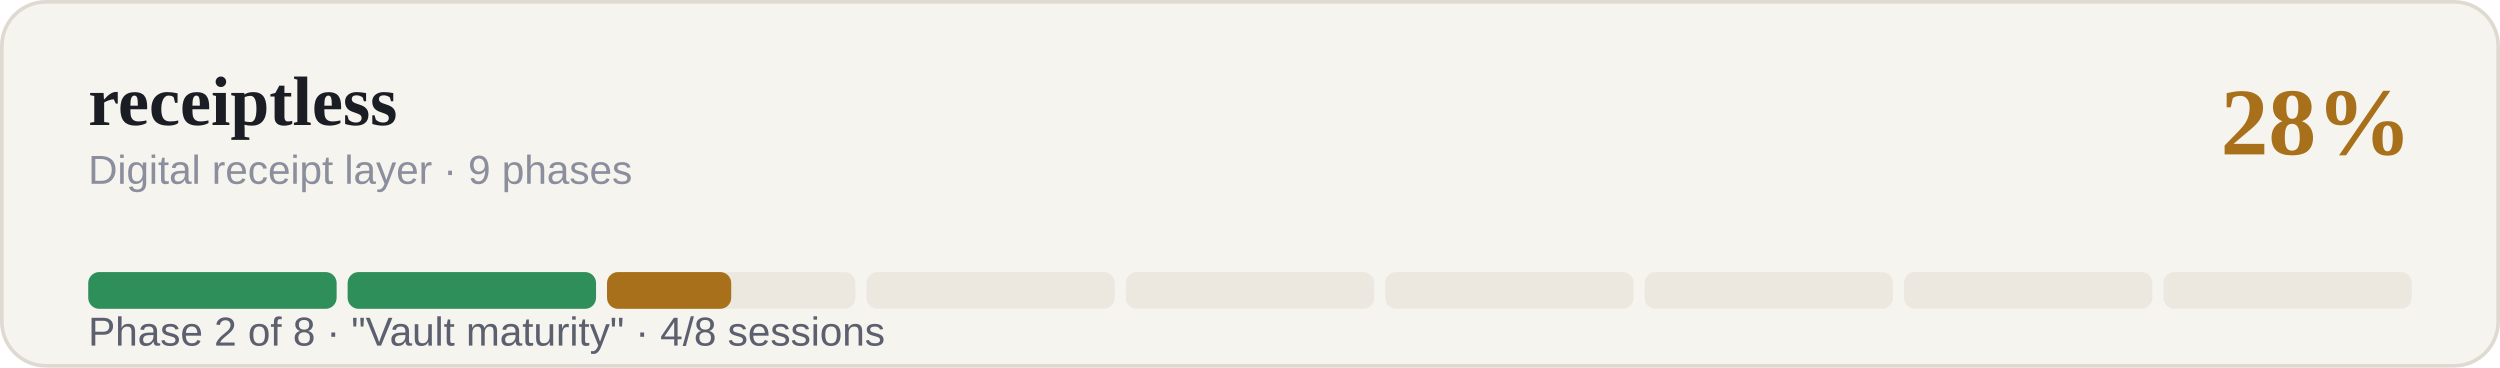
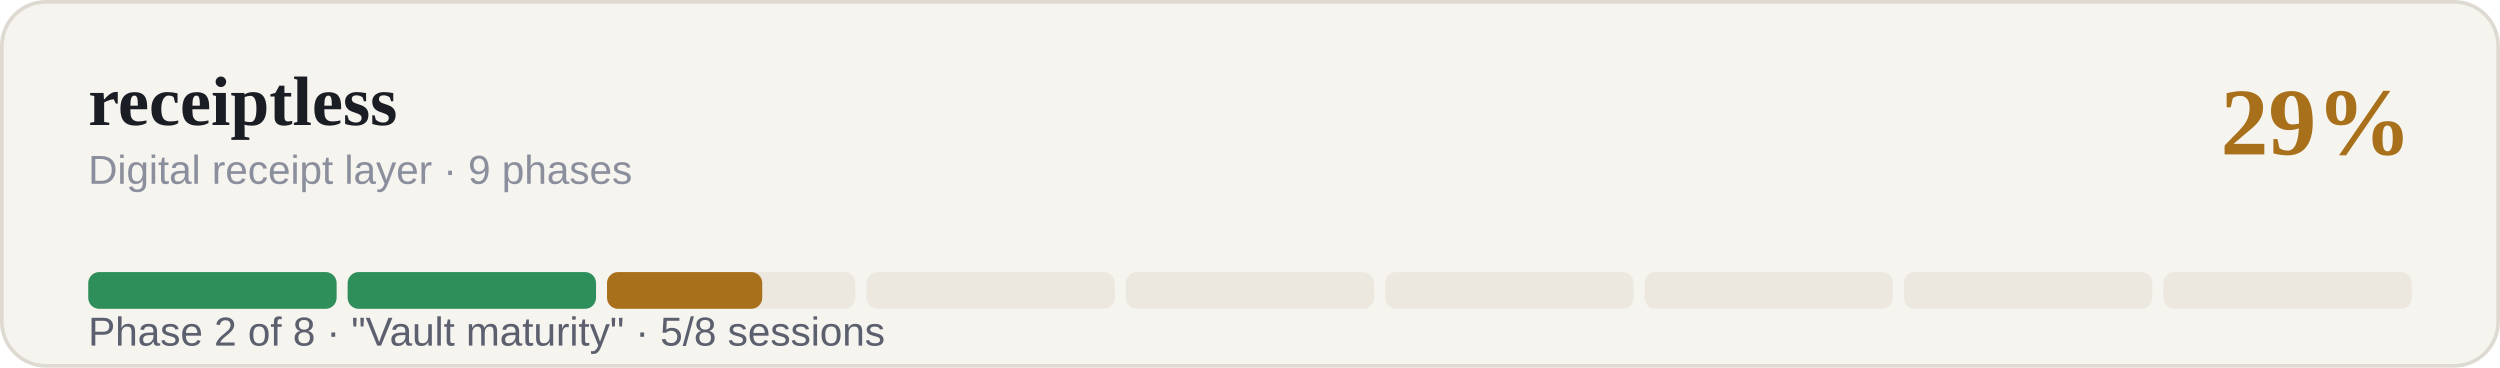
- <svg xmlns="http://www.w3.org/2000/svg" viewBox="0 0 680 100" width="680" height="100" role="img" aria-label="receiptless roadmap progress: 28%">
+ <svg xmlns="http://www.w3.org/2000/svg" viewBox="0 0 680 100" width="680" height="100" role="img" aria-label="receiptless roadmap progress: 29%">
  <style>
    .bg { fill: #f6f4ef; }
    .card-border { stroke: #dedad2; }
    .ink { fill: #1b1d24; }
    .ink-soft { fill: #5b5f6e; }
    .ink-faint { fill: #8b8e9c; }
    .seg-bg { fill: #ece8e0; }
    .seg-done { fill: #2f8f5b; }
    .seg-current { fill: #a8701a; }
    .pct { fill: #a8701a; }
    text { font-family: -apple-system, "Segoe UI", "Helvetica Neue", Arial, sans-serif; }
    .serif { font-family: Georgia, "Times New Roman", serif; }
    @media (prefers-color-scheme: dark) {
      .bg { fill: #131318; }
      .card-border { stroke: #2c2d38; }
      .ink { fill: #edecf1; }
      .ink-soft { fill: #a3a3b4; }
      .ink-faint { fill: #6f7180; }
      .seg-bg { fill: #232430; }
      .seg-done { fill: #5fcf93; }
      .seg-current { fill: #e2a752; }
      .pct { fill: #e2a752; }
    }
  </style>
  <rect x="0.5" y="0.5" width="679" height="99" rx="12" class="bg card-border" stroke-width="1" />
  <text x="24" y="34" class="serif ink" font-size="19" font-weight="600">receiptless</text>
  <text x="24" y="50" class="ink-faint" font-size="11">Digital receipt layer · 9 phases</text>
-   <text x="656" y="42" text-anchor="end" class="serif pct" font-size="26" font-weight="600">28%</text>
+   <text x="656" y="42" text-anchor="end" class="serif pct" font-size="26" font-weight="600">29%</text>
  <rect x="24.00" y="74" width="67.56" height="10" rx="3" class="seg-bg" />
  <rect x="24.00" y="74" width="67.56" height="10" rx="3" class="seg-done" />
  <rect x="94.56" y="74" width="67.56" height="10" rx="3" class="seg-bg" />
  <rect x="94.56" y="74" width="67.56" height="10" rx="3" class="seg-done" />
  <rect x="165.11" y="74" width="67.56" height="10" rx="3" class="seg-bg" />
-   <rect x="165.11" y="74" width="33.78" height="10" rx="3" class="seg-current" />
+   <rect x="165.11" y="74" width="42.22" height="10" rx="3" class="seg-current" />
  <rect x="235.67" y="74" width="67.56" height="10" rx="3" class="seg-bg" />
  <rect x="306.22" y="74" width="67.56" height="10" rx="3" class="seg-bg" />
  <rect x="376.78" y="74" width="67.56" height="10" rx="3" class="seg-bg" />
  <rect x="447.33" y="74" width="67.56" height="10" rx="3" class="seg-bg" />
  <rect x="517.89" y="74" width="67.56" height="10" rx="3" class="seg-bg" />
  <rect x="588.44" y="74" width="67.56" height="10" rx="3" class="seg-bg" />
-   <text x="24" y="94" class="ink-soft" font-size="11">Phase 2 of 8 · "Vault maturity" · 4/8 sessions</text>
+   <text x="24" y="94" class="ink-soft" font-size="11">Phase 2 of 8 · "Vault maturity" · 5/8 sessions</text>
</svg>
